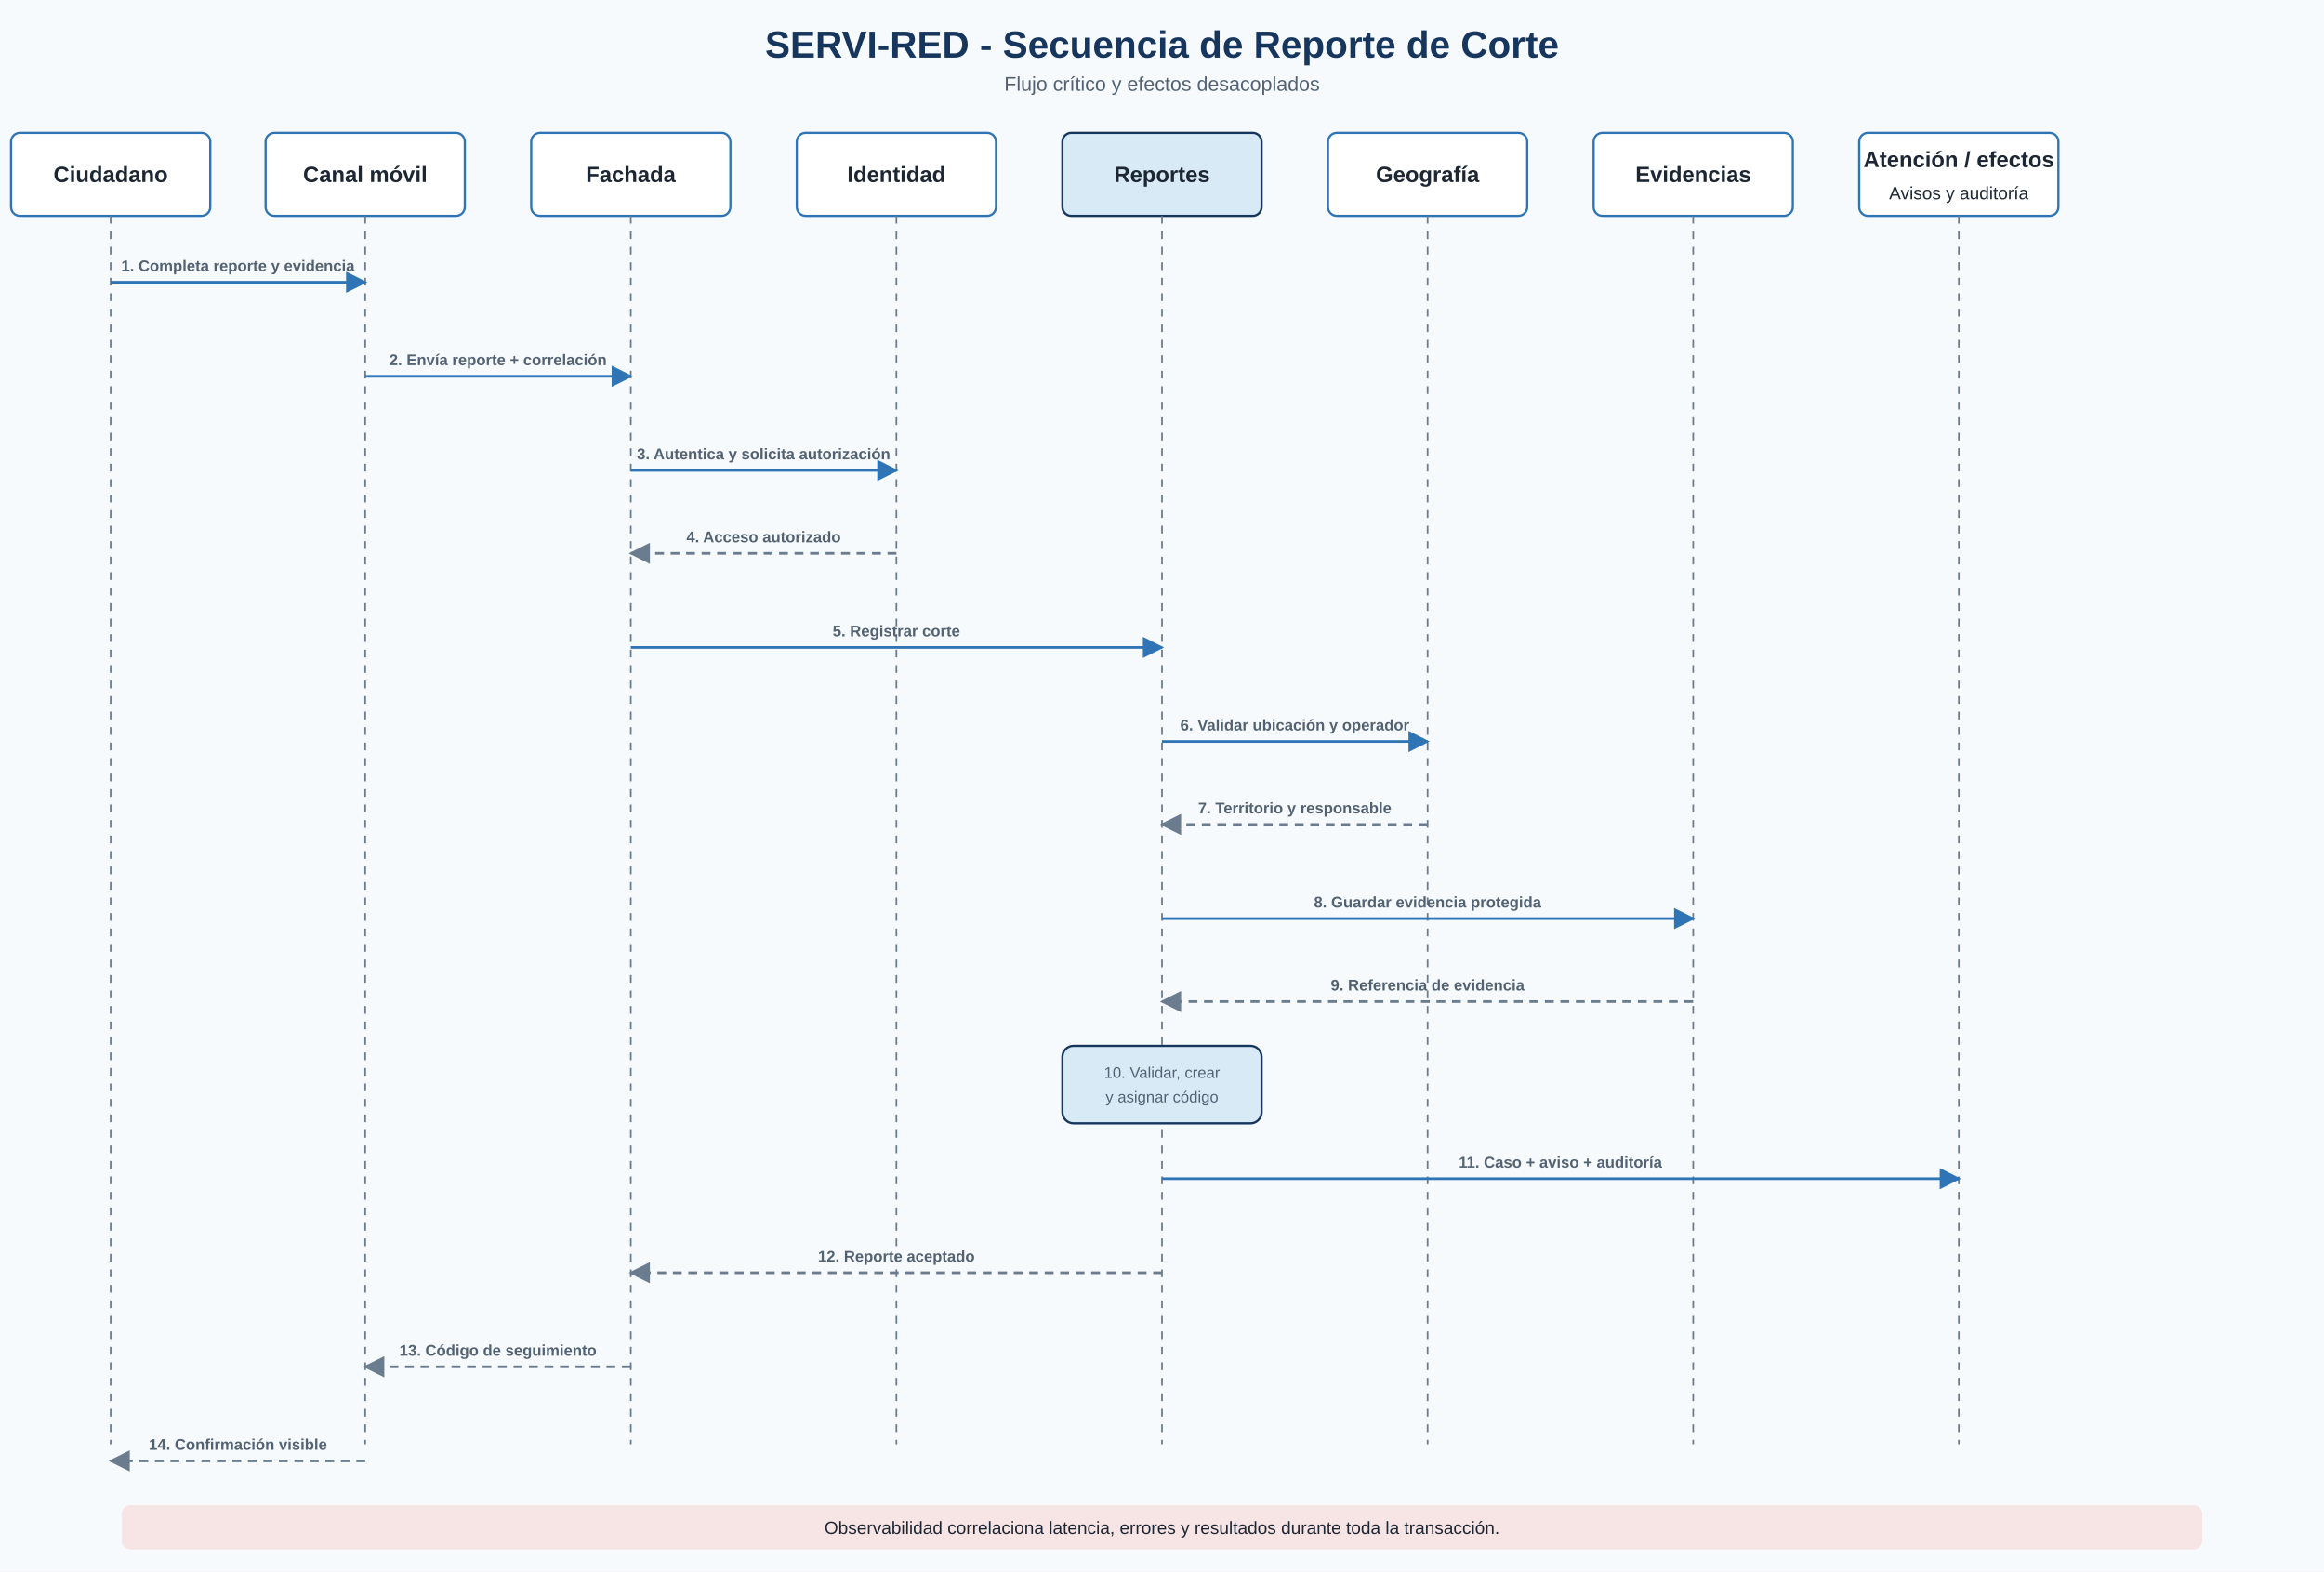
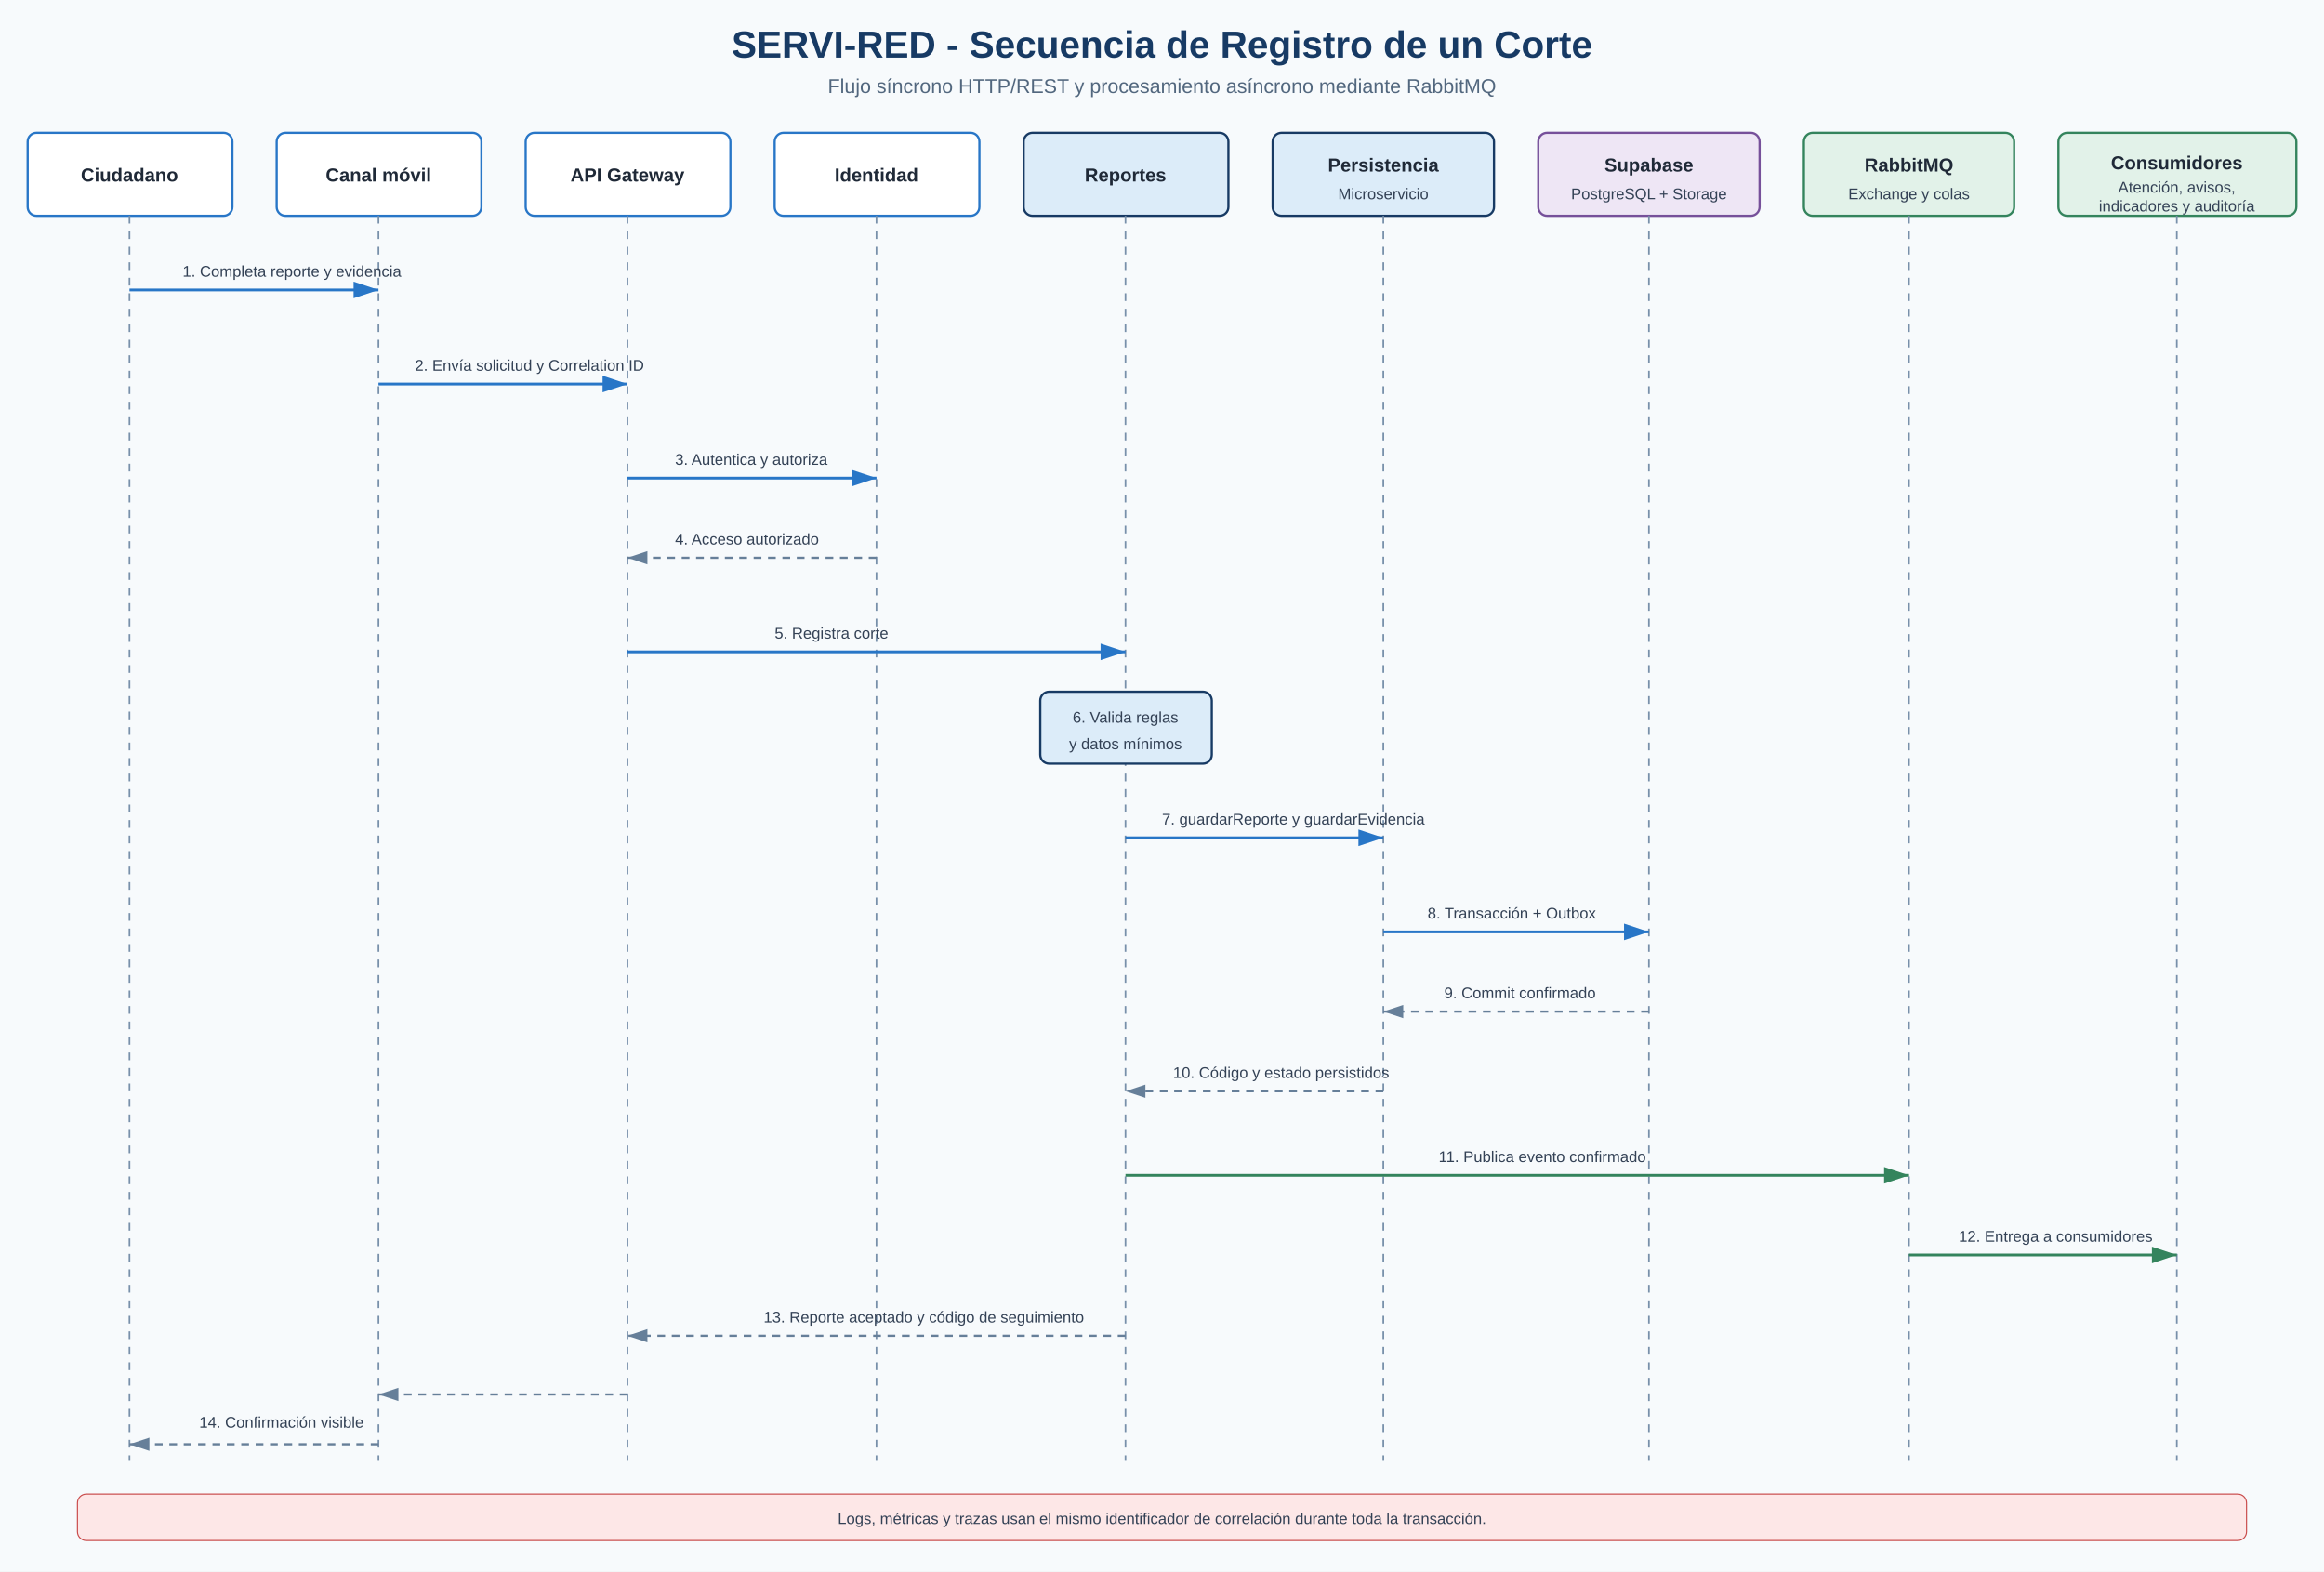
<svg xmlns="http://www.w3.org/2000/svg" width="2100" height="1420" viewBox="0 0 2100 1420">
  <defs>
-     <filter id="shadow" x="-20%" y="-20%" width="140%" height="140%">
-       <feDropShadow dx="0" dy="4" stdDeviation="5" flood-color="#17365D" flood-opacity="0.14" />
-     </filter>
-     <marker id="arrow" viewBox="0 0 10 10" refX="9" refY="5" markerWidth="8" markerHeight="8" orient="auto-start-reverse">
-       <path d="M 0 0 L 10 5 L 0 10 z" fill="#6B7C8F" />
+     <style>.t{font:700 34px Arial;fill:#173a64}.s{font:18px Arial;fill:#52677e}.h{font:700 17px Arial;fill:#1f2937}.p{font:14px Arial;fill:#334155}.head{fill:#fff;stroke:#2876c7;stroke-width:2}.core{fill:#dcecf9;stroke:#173a64;stroke-width:2}.data{fill:#eee6f5;stroke:#76509a;stroke-width:2}.infra{fill:#e2f2e9;stroke:#34845d;stroke-width:2}.life{stroke:#7890aa;stroke-width:1.5;stroke-dasharray:7 7}.a{stroke:#2876c7;stroke-width:2.5;fill:none;marker-end:url(#m)}.r{stroke:#667f99;stroke-width:2;stroke-dasharray:7 6;fill:none;marker-end:url(#mr)}.g{stroke:#34845d;stroke-width:2.5;fill:none;marker-end:url(#mg)}</style>
+     <marker id="m" markerWidth="10" markerHeight="10" refX="9" refY="3" orient="auto">
+       <path d="M0 0L9 3 0 6Z" fill="#2876c7" />
    </marker>
-     <marker id="arrowBlue" viewBox="0 0 10 10" refX="9" refY="5" markerWidth="8" markerHeight="8" orient="auto-start-reverse">
-       <path d="M 0 0 L 10 5 L 0 10 z" fill="#2F75B5" />
+     <marker id="mr" markerWidth="10" markerHeight="10" refX="9" refY="3" orient="auto">
+       <path d="M0 0L9 3 0 6Z" fill="#667f99" />
    </marker>
-     <style>
-       text{font-family:Arial,Helvetica,sans-serif;fill:#1D2733}
-       .title{font-size:34px;font-weight:700;fill:#17365D}
-       .subtitle{font-size:18px;fill:#536273}
-       .boxTitle{font-size:20px;font-weight:700}
-       .body{font-size:16px}
-       .small{font-size:14px;fill:#536273}
-       .edge{font-size:14px;font-weight:600;fill:#536273}
-       .zone{font-size:20px;font-weight:700;fill:#17365D}
-     </style>
+     <marker id="mg" markerWidth="10" markerHeight="10" refX="9" refY="3" orient="auto">
+       <path d="M0 0L9 3 0 6Z" fill="#34845d" />
+     </marker>
  </defs>
-   <rect width="2100" height="1420" fill="#F7FAFC" />
-   <text x="1050" y="52" text-anchor="middle" class="title">SERVI-RED - Secuencia de Reporte de Corte</text>
-   <text x="1050" y="82" text-anchor="middle" class="subtitle">Flujo crítico y efectos desacoplados</text>
+   <rect width="2100" height="1420" fill="#f7fafc" />
+   <text x="1050" y="52" text-anchor="middle" class="t">SERVI-RED - Secuencia de Registro de un Corte</text>
+   <text x="1050" y="84" text-anchor="middle" class="s">Flujo síncrono HTTP/REST y procesamiento asíncrono mediante RabbitMQ</text>
  <g>
-     <rect x="10" y="120" width="180" height="75" rx="8" fill="#FFFFFF" stroke="#2F75B5" stroke-width="2" />
-     <text x="100" y="164.5" text-anchor="middle" class="boxTitle" fill="#17365D">Ciudadano</text>
-   </g>
-   <line x1="100" y1="195" x2="100" y2="1305" stroke="#6B7C8F" stroke-width="1.5" stroke-dasharray="7 7" />
-   <g>
-     <rect x="240" y="120" width="180" height="75" rx="8" fill="#FFFFFF" stroke="#2F75B5" stroke-width="2" />
-     <text x="330" y="164.5" text-anchor="middle" class="boxTitle" fill="#17365D">Canal móvil</text>
-   </g>
-   <line x1="330" y1="195" x2="330" y2="1305" stroke="#6B7C8F" stroke-width="1.5" stroke-dasharray="7 7" />
-   <g>
-     <rect x="480" y="120" width="180" height="75" rx="8" fill="#FFFFFF" stroke="#2F75B5" stroke-width="2" />
-     <text x="570" y="164.5" text-anchor="middle" class="boxTitle" fill="#17365D">Fachada</text>
-   </g>
-   <line x1="570" y1="195" x2="570" y2="1305" stroke="#6B7C8F" stroke-width="1.5" stroke-dasharray="7 7" />
-   <g>
-     <rect x="720" y="120" width="180" height="75" rx="8" fill="#FFFFFF" stroke="#2F75B5" stroke-width="2" />
-     <text x="810" y="164.5" text-anchor="middle" class="boxTitle" fill="#17365D">Identidad</text>
-   </g>
-   <line x1="810" y1="195" x2="810" y2="1305" stroke="#6B7C8F" stroke-width="1.5" stroke-dasharray="7 7" />
-   <g>
-     <rect x="960" y="120" width="180" height="75" rx="8" fill="#D9EAF7" stroke="#17365D" stroke-width="2" />
-     <text x="1050" y="164.5" text-anchor="middle" class="boxTitle" fill="#17365D">Reportes</text>
-   </g>
-   <line x1="1050" y1="195" x2="1050" y2="1305" stroke="#6B7C8F" stroke-width="1.5" stroke-dasharray="7 7" />
-   <g>
-     <rect x="1200" y="120" width="180" height="75" rx="8" fill="#FFFFFF" stroke="#2F75B5" stroke-width="2" />
-     <text x="1290" y="164.5" text-anchor="middle" class="boxTitle" fill="#17365D">Geografía</text>
-   </g>
-   <line x1="1290" y1="195" x2="1290" y2="1305" stroke="#6B7C8F" stroke-width="1.5" stroke-dasharray="7 7" />
-   <g>
-     <rect x="1440" y="120" width="180" height="75" rx="8" fill="#FFFFFF" stroke="#2F75B5" stroke-width="2" />
-     <text x="1530" y="164.5" text-anchor="middle" class="boxTitle" fill="#17365D">Evidencias</text>
-   </g>
-   <line x1="1530" y1="195" x2="1530" y2="1305" stroke="#6B7C8F" stroke-width="1.5" stroke-dasharray="7 7" />
-   <g>
-     <rect x="1680" y="120" width="180" height="75" rx="8" fill="#FFFFFF" stroke="#2F75B5" stroke-width="2" />
-     <text x="1770" y="151" text-anchor="middle" class="boxTitle" fill="#17365D">Atención / efectos</text>
-     <text x="1770" y="180" text-anchor="middle" class="body">
-       <tspan x="1770" dy="0">Avisos y auditoría</tspan>
-     </text>
-   </g>
-   <line x1="1770" y1="195" x2="1770" y2="1305" stroke="#6B7C8F" stroke-width="1.5" stroke-dasharray="7 7" />
-   <g>
-     <line x1="100" y1="255" x2="330" y2="255" stroke="#2F75B5" stroke-width="2.4" marker-end="url(#arrowBlue)" />
-     <text x="215" y="245" text-anchor="middle" class="edge">1. Completa reporte y evidencia</text>
+     <rect x="25" y="120" width="185" height="75" rx="8" class="head" />
+     <text x="117" y="164" text-anchor="middle" class="h">Ciudadano</text>
+     <rect x="250" y="120" width="185" height="75" rx="8" class="head" />
+     <text x="342" y="164" text-anchor="middle" class="h">Canal móvil</text>
+     <rect x="475" y="120" width="185" height="75" rx="8" class="head" />
+     <text x="567" y="164" text-anchor="middle" class="h">API Gateway</text>
+     <rect x="700" y="120" width="185" height="75" rx="8" class="head" />
+     <text x="792" y="164" text-anchor="middle" class="h">Identidad</text>
+     <rect x="925" y="120" width="185" height="75" rx="8" class="core" />
+     <text x="1017" y="164" text-anchor="middle" class="h">Reportes</text>
+     <rect x="1150" y="120" width="200" height="75" rx="8" class="core" />
+     <text x="1250" y="155" text-anchor="middle" class="h">Persistencia</text>
+     <text x="1250" y="180" text-anchor="middle" class="p">Microservicio</text>
+     <rect x="1390" y="120" width="200" height="75" rx="8" class="data" />
+     <text x="1490" y="155" text-anchor="middle" class="h">Supabase</text>
+     <text x="1490" y="180" text-anchor="middle" class="p">PostgreSQL + Storage</text>
+     <rect x="1630" y="120" width="190" height="75" rx="8" class="infra" />
+     <text x="1725" y="155" text-anchor="middle" class="h">RabbitMQ</text>
+     <text x="1725" y="180" text-anchor="middle" class="p">Exchange y colas</text>
+     <rect x="1860" y="120" width="215" height="75" rx="8" class="infra" />
+     <text x="1967" y="153" text-anchor="middle" class="h">Consumidores</text>
+     <text x="1967" y="174" text-anchor="middle" class="p">Atención, avisos,</text>
+     <text x="1967" y="191" text-anchor="middle" class="p">indicadores y auditoría</text>
  </g>
  <g>
-     <line x1="330" y1="340" x2="570" y2="340" stroke="#2F75B5" stroke-width="2.4" marker-end="url(#arrowBlue)" />
-     <text x="450" y="330" text-anchor="middle" class="edge">2. Envía reporte + correlación</text>
+     <line x1="117" y1="195" x2="117" y2="1320" class="life" />
+     <line x1="342" y1="195" x2="342" y2="1320" class="life" />
+     <line x1="567" y1="195" x2="567" y2="1320" class="life" />
+     <line x1="792" y1="195" x2="792" y2="1320" class="life" />
+     <line x1="1017" y1="195" x2="1017" y2="1320" class="life" />
+     <line x1="1250" y1="195" x2="1250" y2="1320" class="life" />
+     <line x1="1490" y1="195" x2="1490" y2="1320" class="life" />
+     <line x1="1725" y1="195" x2="1725" y2="1320" class="life" />
+     <line x1="1967" y1="195" x2="1967" y2="1320" class="life" />
  </g>
-   <g>
-     <line x1="570" y1="425" x2="810" y2="425" stroke="#2F75B5" stroke-width="2.4" marker-end="url(#arrowBlue)" />
-     <text x="690" y="415" text-anchor="middle" class="edge">3. Autentica y solicita autorización</text>
+   <g class="p">
+     <text x="165" y="250">1. Completa reporte y evidencia</text>
+     <path d="M117 262H342" class="a" />
+     <text x="375" y="335">2. Envía solicitud y Correlation ID</text>
+     <path d="M342 347H567" class="a" />
+     <text x="610" y="420">3. Autentica y autoriza</text>
+     <path d="M567 432H792" class="a" />
+     <text x="610" y="492">4. Acceso autorizado</text>
+     <path d="M792 504H567" class="r" />
+     <text x="700" y="577">5. Registra corte</text>
+     <path d="M567 589H1017" class="a" />
+     <rect x="940" y="625" width="155" height="65" rx="8" class="core" />
+     <text x="1017" y="653" text-anchor="middle">6. Valida reglas</text>
+     <text x="1017" y="677" text-anchor="middle">y datos mínimos</text>
+     <text x="1050" y="745">7. guardarReporte y guardarEvidencia</text>
+     <path d="M1017 757H1250" class="a" />
+     <text x="1290" y="830">8. Transacción + Outbox</text>
+     <path d="M1250 842H1490" class="a" />
+     <text x="1305" y="902">9. Commit confirmado</text>
+     <path d="M1490 914H1250" class="r" />
+     <text x="1060" y="974">10. Código y estado persistidos</text>
+     <path d="M1250 986H1017" class="r" />
+     <text x="1300" y="1050">11. Publica evento confirmado</text>
+     <path d="M1017 1062H1725" class="g" />
+     <text x="1770" y="1122">12. Entrega a consumidores</text>
+     <path d="M1725 1134H1967" class="g" />
+     <text x="690" y="1195">13. Reporte aceptado y código de seguimiento</text>
+     <path d="M1017 1207H567" class="r" />
+     <path d="M567 1260H342" class="r" />
+     <path d="M342 1305H117" class="r" />
+     <text x="180" y="1290">14. Confirmación visible</text>
  </g>
-   <g>
-     <line x1="810" y1="500" x2="570" y2="500" stroke="#6B7C8F" stroke-width="2.4" stroke-dasharray="8 6" marker-end="url(#arrow)" />
-     <text x="690" y="490" text-anchor="middle" class="edge">4. Acceso autorizado</text>
-   </g>
-   <g>
-     <line x1="570" y1="585" x2="1050" y2="585" stroke="#2F75B5" stroke-width="2.4" marker-end="url(#arrowBlue)" />
-     <text x="810" y="575" text-anchor="middle" class="edge">5. Registrar corte</text>
-   </g>
-   <g>
-     <line x1="1050" y1="670" x2="1290" y2="670" stroke="#2F75B5" stroke-width="2.4" marker-end="url(#arrowBlue)" />
-     <text x="1170" y="660" text-anchor="middle" class="edge">6. Validar ubicación y operador</text>
-   </g>
-   <g>
-     <line x1="1290" y1="745" x2="1050" y2="745" stroke="#6B7C8F" stroke-width="2.4" stroke-dasharray="8 6" marker-end="url(#arrow)" />
-     <text x="1170" y="735" text-anchor="middle" class="edge">7. Territorio y responsable</text>
-   </g>
-   <g>
-     <line x1="1050" y1="830" x2="1530" y2="830" stroke="#2F75B5" stroke-width="2.4" marker-end="url(#arrowBlue)" />
-     <text x="1290" y="820" text-anchor="middle" class="edge">8. Guardar evidencia protegida</text>
-   </g>
-   <g>
-     <line x1="1530" y1="905" x2="1050" y2="905" stroke="#6B7C8F" stroke-width="2.4" stroke-dasharray="8 6" marker-end="url(#arrow)" />
-     <text x="1290" y="895" text-anchor="middle" class="edge">9. Referencia de evidencia</text>
-   </g>
-   <rect x="960" y="945" width="180" height="70" rx="10" fill="#D9EAF7" stroke="#17365D" stroke-width="2" />
-   <text x="1050" y="974" text-anchor="middle" class="small">10. Validar, crear</text>
-   <text x="1050" y="996" text-anchor="middle" class="small">y asignar código</text>
-   <g>
-     <line x1="1050" y1="1065" x2="1770" y2="1065" stroke="#2F75B5" stroke-width="2.4" marker-end="url(#arrowBlue)" />
-     <text x="1410" y="1055" text-anchor="middle" class="edge">11. Caso + aviso + auditoría</text>
-   </g>
-   <g>
-     <line x1="1050" y1="1150" x2="570" y2="1150" stroke="#6B7C8F" stroke-width="2.4" stroke-dasharray="8 6" marker-end="url(#arrow)" />
-     <text x="810" y="1140" text-anchor="middle" class="edge">12. Reporte aceptado</text>
-   </g>
-   <g>
-     <line x1="570" y1="1235" x2="330" y2="1235" stroke="#6B7C8F" stroke-width="2.4" stroke-dasharray="8 6" marker-end="url(#arrow)" />
-     <text x="450" y="1225" text-anchor="middle" class="edge">13. Código de seguimiento</text>
-   </g>
-   <g>
-     <line x1="330" y1="1320" x2="100" y2="1320" stroke="#6B7C8F" stroke-width="2.4" stroke-dasharray="8 6" marker-end="url(#arrow)" />
-     <text x="215" y="1310" text-anchor="middle" class="edge">14. Confirmación visible</text>
-   </g>
-   <rect x="110" y="1360" width="1880" height="40" rx="8" fill="#F7E4E4" />
-   <text x="1050" y="1386" text-anchor="middle" class="body">Observabilidad correlaciona latencia, errores y resultados durante toda la transacción.</text>
+   <rect x="70" y="1350" width="1960" height="42" rx="8" fill="#fde7e7" stroke="#c94b4b" />
+   <text x="1050" y="1377" text-anchor="middle" class="p">Logs, métricas y trazas usan el mismo identificador de correlación durante toda la transacción.</text>
</svg>
